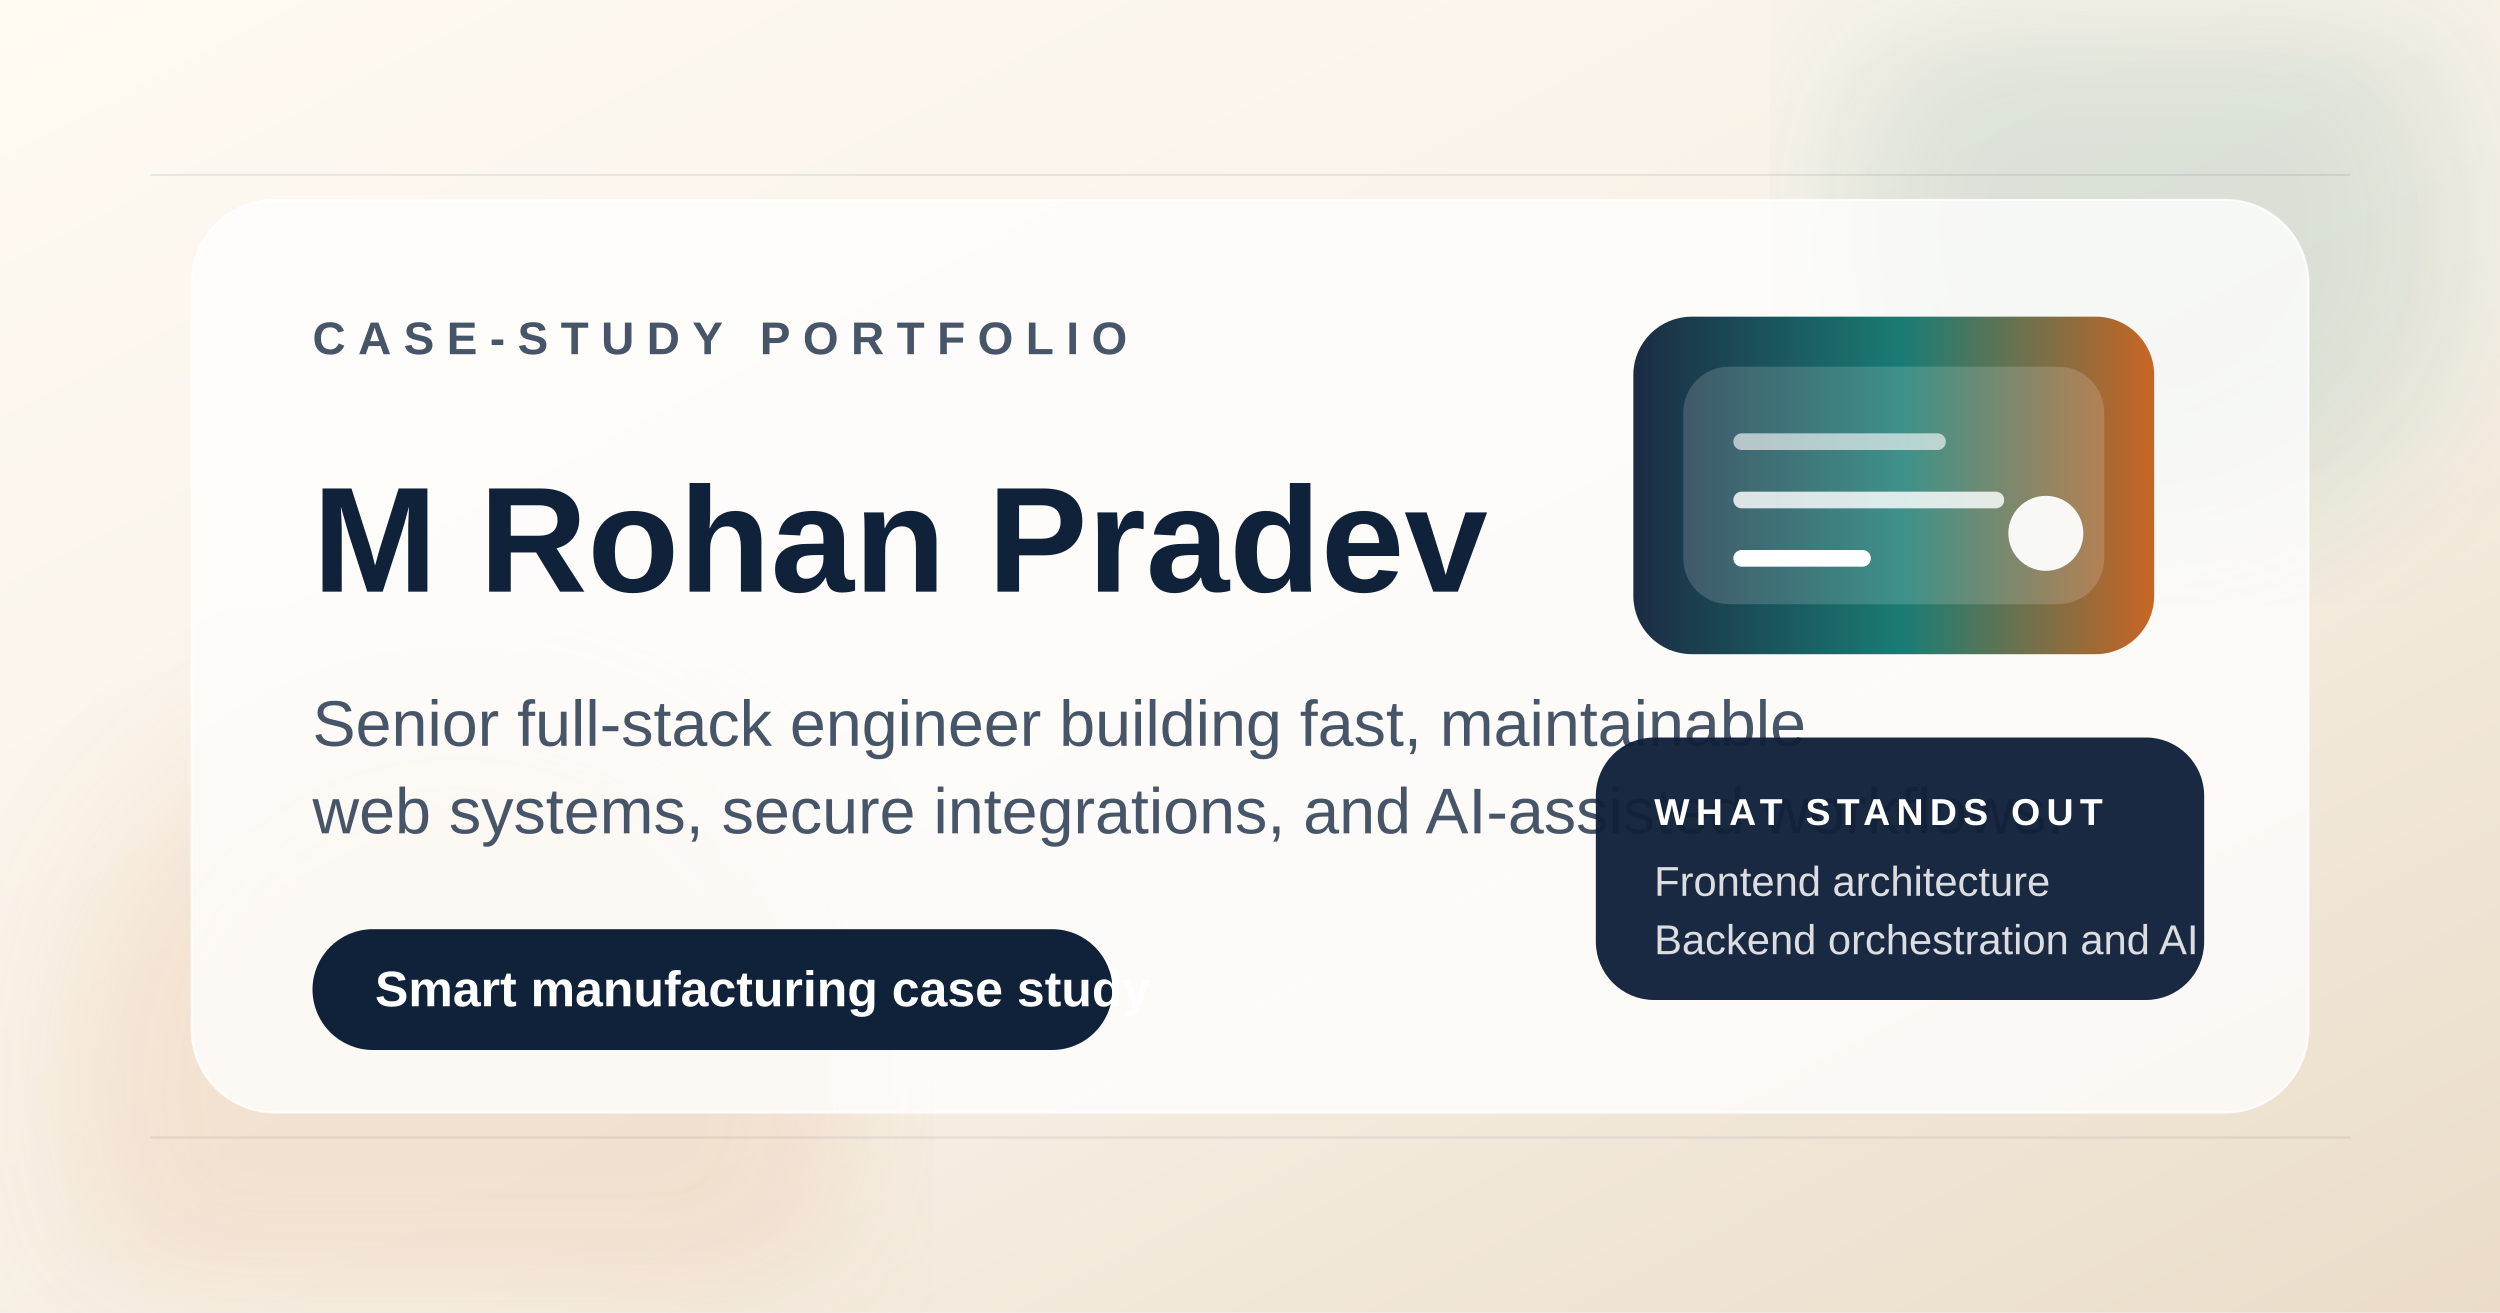
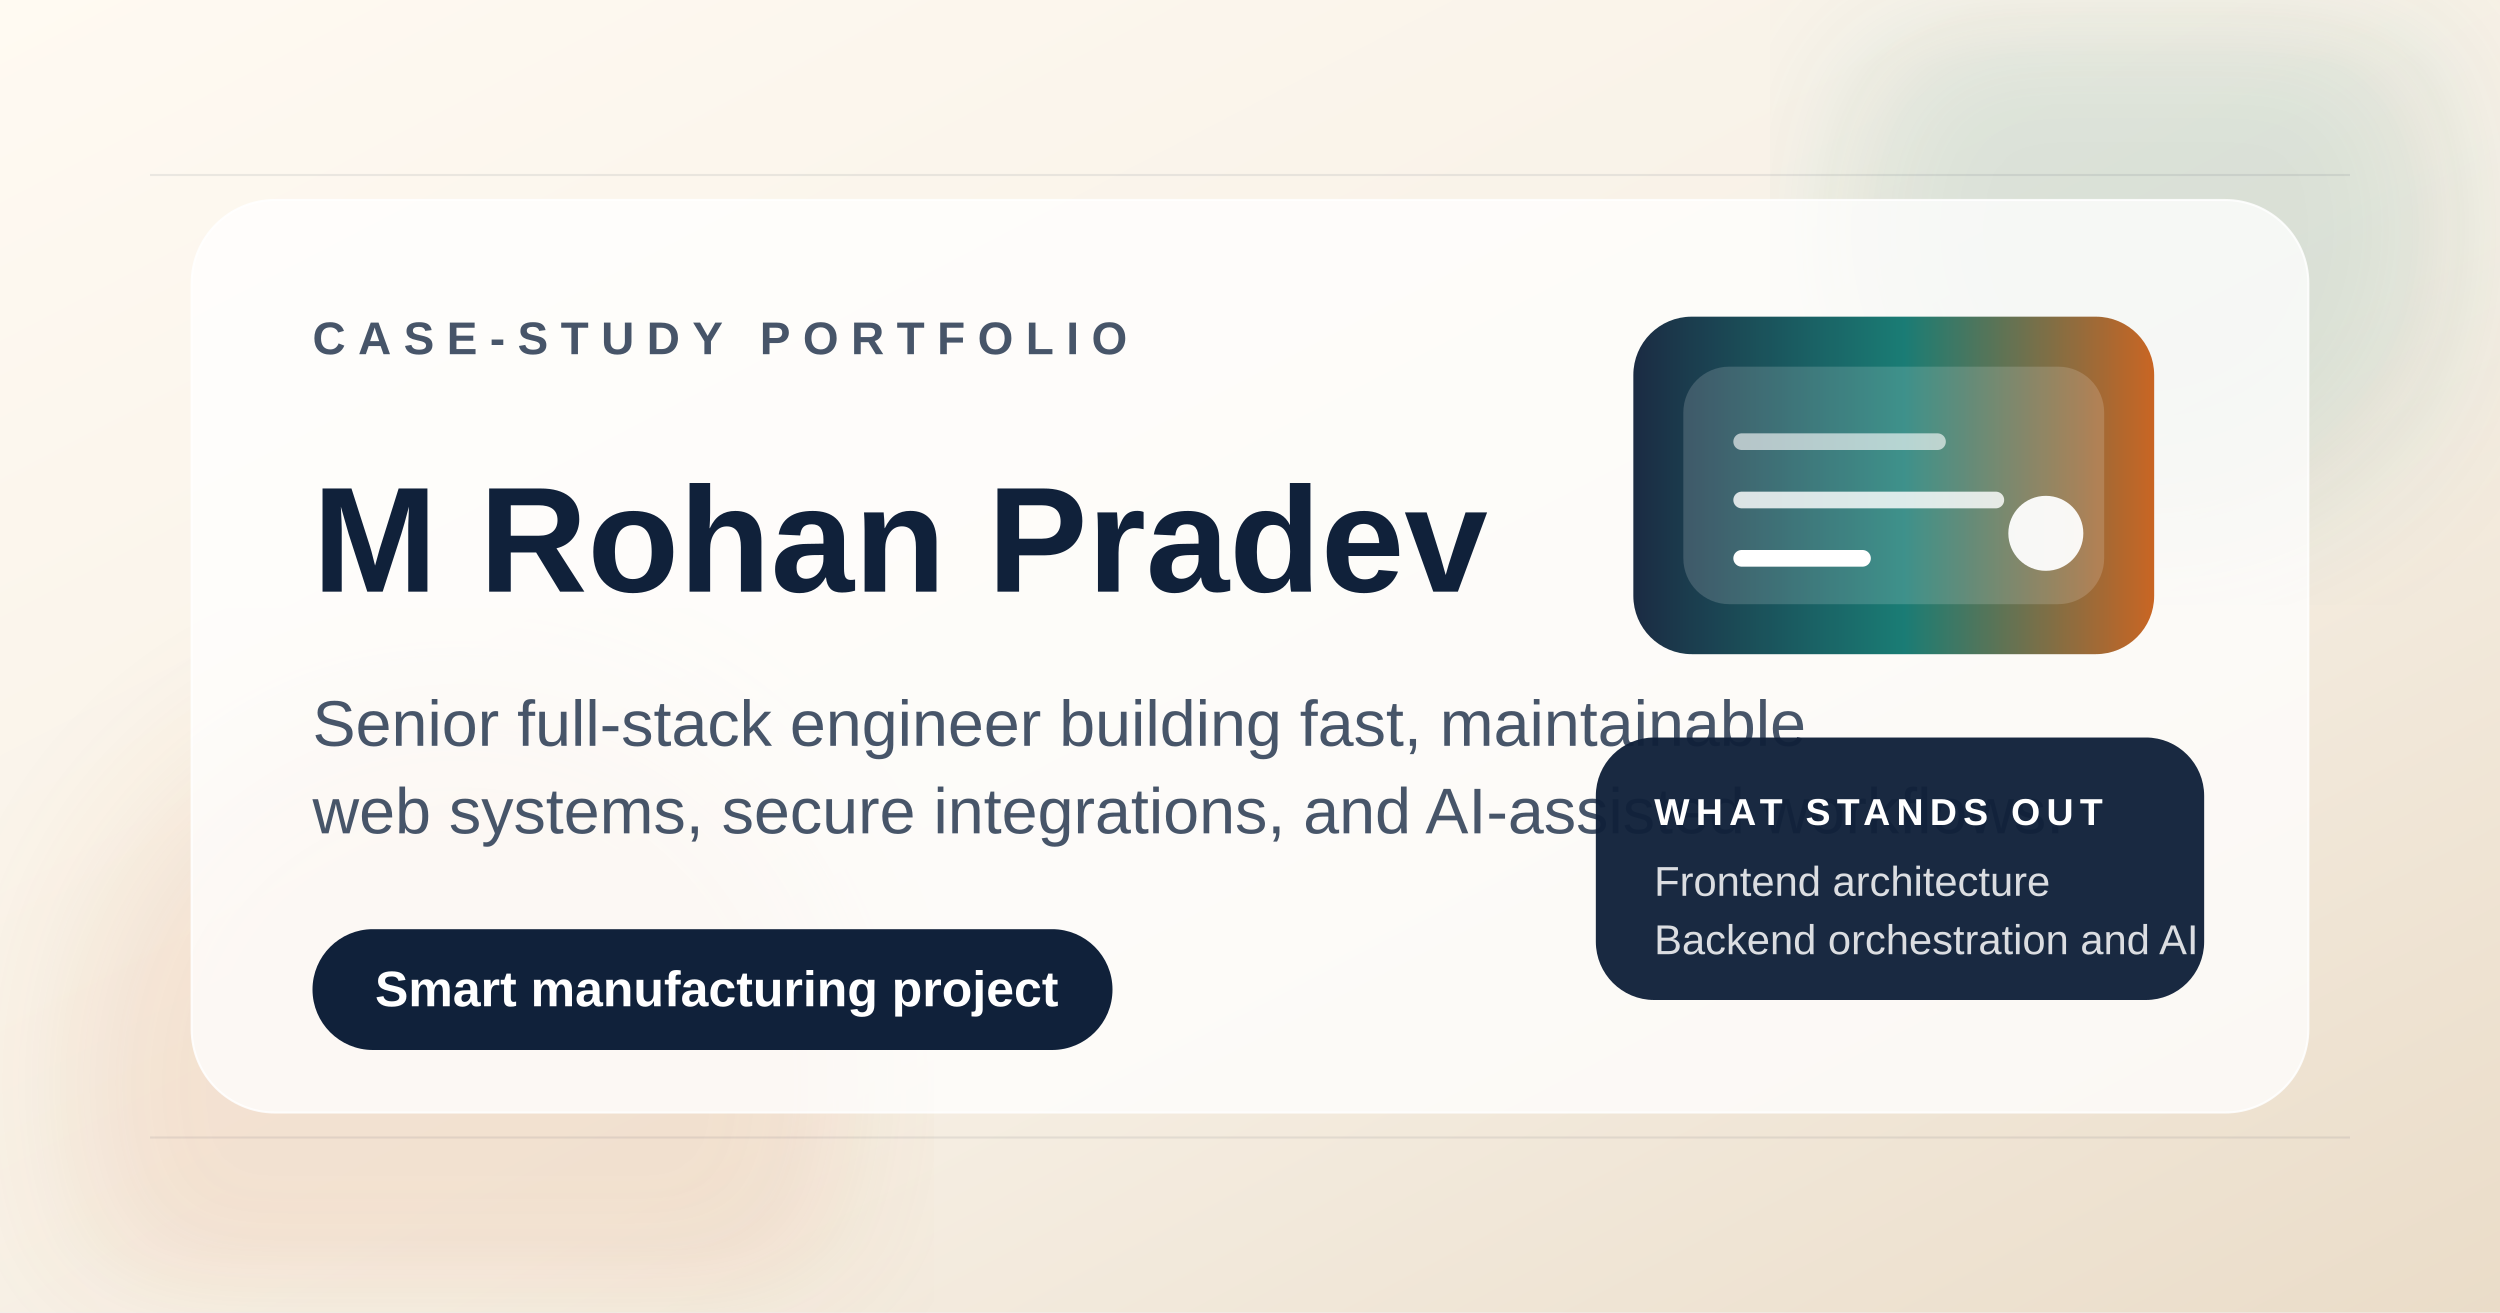
<svg xmlns="http://www.w3.org/2000/svg" width="1200" height="630" viewBox="0 0 1200 630" role="img" aria-labelledby="title desc">
  <defs>
    <linearGradient id="bg" x1="0%" y1="0%" x2="100%" y2="100%">
      <stop offset="0%" stop-color="#fffaf2" />
      <stop offset="58%" stop-color="#f6efe4" />
      <stop offset="100%" stop-color="#eadcc8" />
    </linearGradient>
    <linearGradient id="accent" x1="0%" y1="0%" x2="100%" y2="0%">
      <stop offset="0%" stop-color="#10213a" />
      <stop offset="52%" stop-color="#0f766e" />
      <stop offset="100%" stop-color="#c65d18" />
    </linearGradient>
    <filter id="blur">
      <feGaussianBlur stdDeviation="34" />
    </filter>
  </defs>
  <rect width="1200" height="630" fill="url(#bg)" />
  <g opacity="0.9">
    <circle cx="1030" cy="110" r="150" fill="#0f766e" opacity="0.14" filter="url(#blur)" />
    <circle cx="220" cy="520" r="190" fill="#c65d18" opacity="0.12" filter="url(#blur)" />
  </g>
  <g fill="none" stroke="rgba(16,33,58,0.08)">
    <path d="M72 84h1056" />
    <path d="M72 546h1056" />
  </g>
  <g transform="translate(92 96)">
    <rect width="1016" height="438" rx="40" fill="rgba(255,255,255,0.76)" stroke="rgba(255,255,255,0.86)" />
    <text x="58" y="74" fill="#475569" font-family="Segoe UI, Arial, sans-serif" font-size="22" font-weight="700" letter-spacing="6">
      CASE-STUDY PORTFOLIO
    </text>
    <text x="58" y="188" fill="#10213a" font-family="Bahnschrift, Segoe UI, Arial, sans-serif" font-size="72" font-weight="700">
      M Rohan Pradev
    </text>
    <text x="58" y="262" fill="#475569" font-family="Segoe UI, Arial, sans-serif" font-size="31">
      Senior full-stack engineer building fast, maintainable
    </text>
    <text x="58" y="304" fill="#475569" font-family="Segoe UI, Arial, sans-serif" font-size="31">
      web systems, secure integrations, and AI-assisted workflows.
    </text>
    <rect x="58" y="350" width="384" height="58" rx="29" fill="#10213a" />
    <text x="88" y="387" fill="#ffffff" font-family="Segoe UI, Arial, sans-serif" font-size="24" font-weight="700">
-       Smart manufacturing case study
+       Smart manufacturing project
    </text>
    <g transform="translate(692 56)">
      <rect width="250" height="162" rx="28" fill="url(#accent)" opacity="0.95" />
      <rect x="24" y="24" width="202" height="114" rx="22" fill="rgba(255,255,255,0.16)" />
      <path d="M52 116h58" stroke="#ffffff" stroke-width="8" stroke-linecap="round" />
      <path d="M52 88h122" stroke="#ffffff" stroke-width="8" stroke-linecap="round" opacity="0.82" />
      <path d="M52 60h94" stroke="#ffffff" stroke-width="8" stroke-linecap="round" opacity="0.62" />
      <circle cx="198" cy="104" r="18" fill="#ffffff" opacity="0.94" />
    </g>
    <g transform="translate(674 258)">
      <rect width="292" height="126" rx="28" fill="rgba(16,33,58,0.96)" />
      <text x="28" y="42" fill="#ffffff" font-family="Segoe UI, Arial, sans-serif" font-size="18" font-weight="700" letter-spacing="3">
        WHAT STANDS OUT
      </text>
      <text x="28" y="76" fill="rgba(255,255,255,0.84)" font-family="Segoe UI, Arial, sans-serif" font-size="20">
        Frontend architecture
      </text>
      <text x="28" y="104" fill="rgba(255,255,255,0.84)" font-family="Segoe UI, Arial, sans-serif" font-size="20">
        Backend orchestration and AI
      </text>
    </g>
  </g>
</svg>
